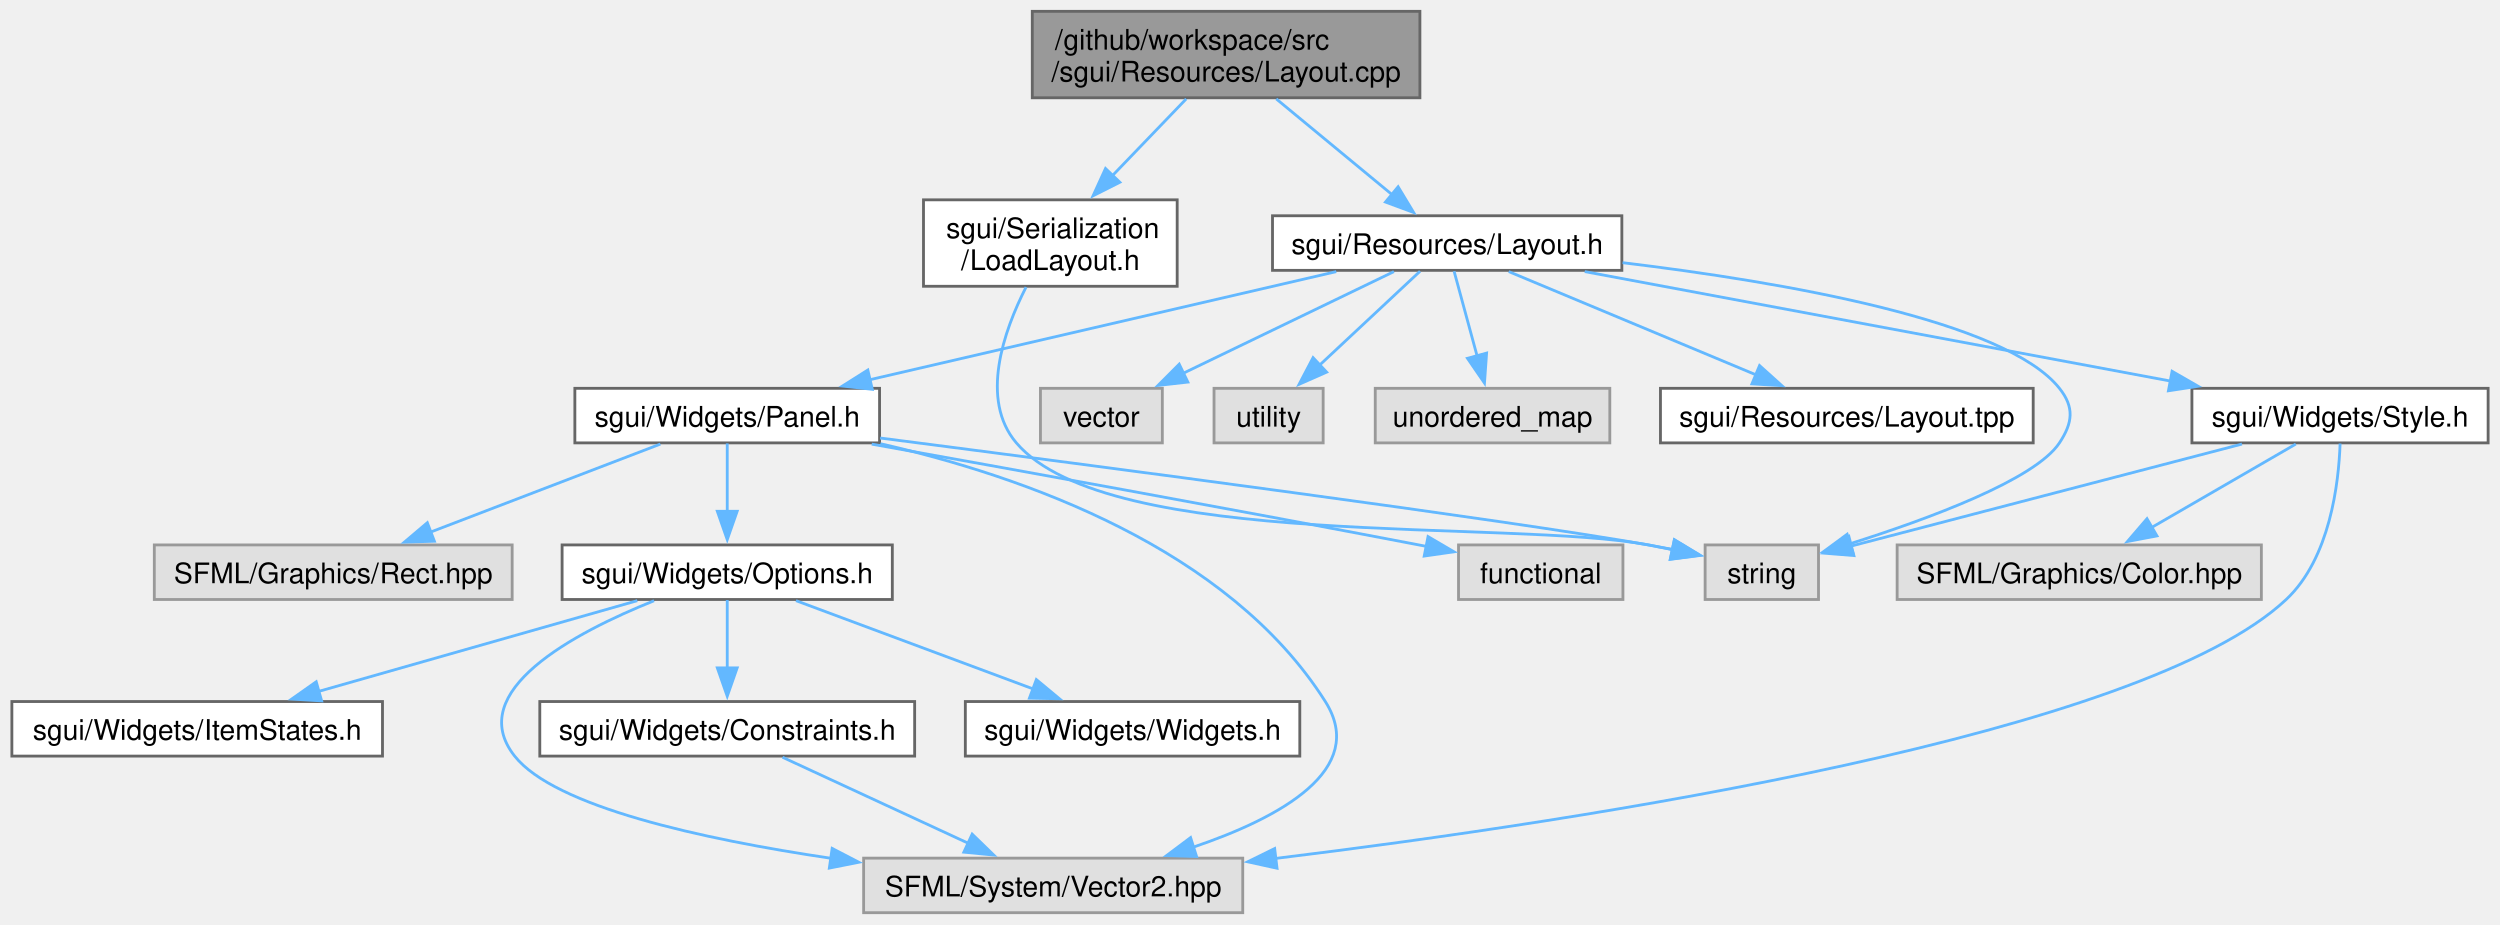
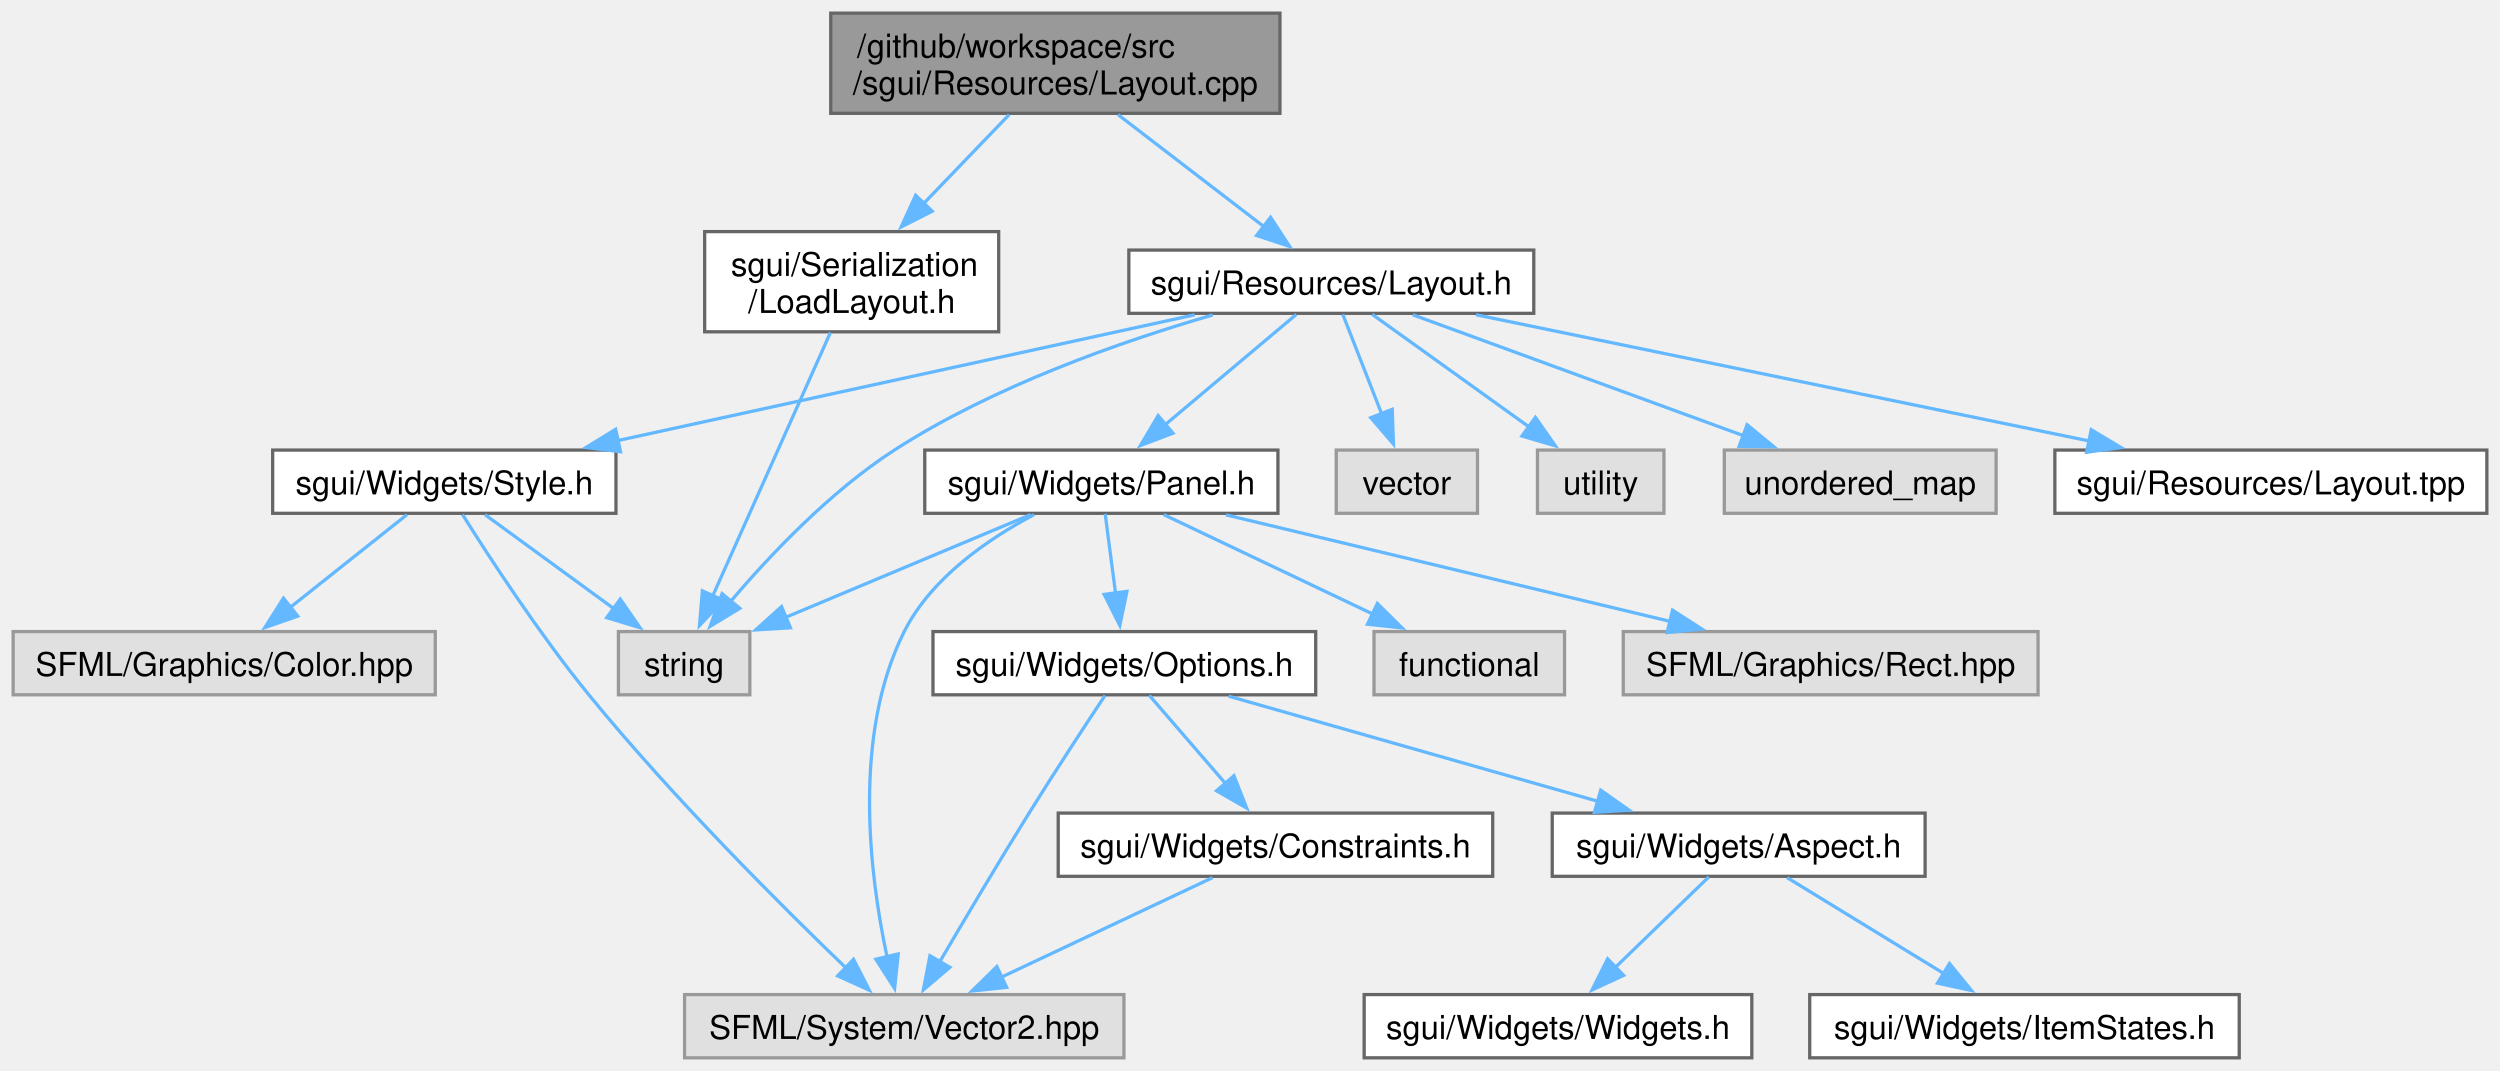
- <svg xmlns="http://www.w3.org/2000/svg" xmlns:xlink="http://www.w3.org/1999/xlink" width="882pt" height="326pt" viewBox="0.00 0.00 881.62 326.00">
+ <svg xmlns="http://www.w3.org/2000/svg" xmlns:xlink="http://www.w3.org/1999/xlink" width="761pt" height="326pt" viewBox="0.00 0.00 761.00 326.00">
  <g id="graph0" class="graph" transform="scale(1 1) rotate(0) translate(4 322)">
    <g id="Node000001" class="node">
      <g id="a_Node000001">
        <a xlink:title=" ">
-           <polygon fill="#999999" stroke="#666666" points="496.75,-318 360,-318 360,-287.5 496.75,-287.5 496.75,-318" />
-           <text text-anchor="start" x="368" y="-304.5" font-family="Helvetica,sans-Serif" font-size="10.00">/github/workspace/src</text>
-           <text text-anchor="middle" x="428.38" y="-293.25" font-family="Helvetica,sans-Serif" font-size="10.00">/sgui/Resources/Layout.cpp</text>
+           <polygon fill="#999999" stroke="#666666" points="385.62,-318 248.88,-318 248.88,-287.5 385.62,-287.5 385.62,-318" />
+           <text text-anchor="start" x="256.88" y="-304.5" font-family="Helvetica,sans-Serif" font-size="10.00">/github/workspace/src</text>
+           <text text-anchor="middle" x="317.25" y="-293.25" font-family="Helvetica,sans-Serif" font-size="10.00">/sgui/Resources/Layout.cpp</text>
        </a>
      </g>
    </g>
    <g id="Node000002" class="node">
      <g id="a_Node000002">
        <a xlink:href="_layout_8h.html" target="_top" xlink:title=" ">
-           <polygon fill="white" stroke="#666666" points="568,-245.88 444.75,-245.88 444.75,-226.62 568,-226.62 568,-245.88" />
-           <text text-anchor="middle" x="506.38" y="-232.38" font-family="Helvetica,sans-Serif" font-size="10.00">sgui/Resources/Layout.h</text>
+           <polygon fill="white" stroke="#666666" points="462.88,-245.88 339.62,-245.88 339.62,-226.62 462.88,-226.62 462.88,-245.88" />
+           <text text-anchor="middle" x="401.25" y="-232.38" font-family="Helvetica,sans-Serif" font-size="10.00">sgui/Resources/Layout.h</text>
        </a>
      </g>
    </g>
    <g id="edge1_Node000001_Node000002" class="edge">
      <g id="a_edge1_Node000001_Node000002">
        <a xlink:title=" ">
-           <path fill="none" stroke="#63b8ff" d="M446.07,-287.11C458.25,-277.04 474.43,-263.67 486.96,-253.31" />
-           <polygon fill="#63b8ff" stroke="#63b8ff" points="489.06,-256.11 494.54,-247.04 484.6,-250.71 489.06,-256.11" />
-         </a>
-       </g>
-     </g>
-     <g id="Node000018" class="node">
-       <g id="a_Node000018">
+           <path fill="none" stroke="#63b8ff" d="M336.31,-287.11C349.55,-276.94 367.19,-263.41 380.74,-253" />
+           <polygon fill="#63b8ff" stroke="#63b8ff" points="382.76,-255.86 388.56,-246.99 378.5,-250.31 382.76,-255.86" />
+         </a>
+       </g>
+     </g>
+     <g id="Node000019" class="node">
+       <g id="a_Node000019">
        <a xlink:href="_load_layout_8h.html" target="_top" xlink:title=" ">
-           <polygon fill="white" stroke="#666666" points="411.12,-251.5 321.62,-251.5 321.62,-221 411.12,-221 411.12,-251.5" />
-           <text text-anchor="start" x="329.62" y="-238" font-family="Helvetica,sans-Serif" font-size="10.00">sgui/Serialization</text>
-           <text text-anchor="middle" x="366.38" y="-226.75" font-family="Helvetica,sans-Serif" font-size="10.00">/LoadLayout.h</text>
-         </a>
-       </g>
-     </g>
-     <g id="edge22_Node000001_Node000018" class="edge">
-       <g id="a_edge22_Node000001_Node000018">
-         <a xlink:title=" ">
-           <path fill="none" stroke="#63b8ff" d="M414.31,-287.11C406.62,-279.11 396.92,-269.03 388.27,-260.03" />
-           <polygon fill="#63b8ff" stroke="#63b8ff" points="390.89,-257.7 381.44,-252.92 385.84,-262.55 390.89,-257.7" />
+           <polygon fill="white" stroke="#666666" points="300,-251.5 210.5,-251.5 210.5,-221 300,-221 300,-251.5" />
+           <text text-anchor="start" x="218.5" y="-238" font-family="Helvetica,sans-Serif" font-size="10.00">sgui/Serialization</text>
+           <text text-anchor="middle" x="255.25" y="-226.75" font-family="Helvetica,sans-Serif" font-size="10.00">/LoadLayout.h</text>
+         </a>
+       </g>
+     </g>
+     <g id="edge23_Node000001_Node000019" class="edge">
+       <g id="a_edge23_Node000001_Node000019">
+         <a xlink:title=" ">
+           <path fill="none" stroke="#63b8ff" d="M303.18,-287.11C295.49,-279.11 285.8,-269.03 277.14,-260.03" />
+           <polygon fill="#63b8ff" stroke="#63b8ff" points="279.77,-257.7 270.31,-252.92 274.72,-262.55 279.77,-257.7" />
        </a>
      </g>
    </g>
    <g id="Node000003" class="node">
      <g id="a_Node000003">
        <a xlink:title=" ">
-           <polygon fill="#e0e0e0" stroke="#999999" points="637.38,-129.75 597.38,-129.75 597.38,-110.5 637.38,-110.5 637.38,-129.75" />
-           <text text-anchor="middle" x="617.38" y="-116.25" font-family="Helvetica,sans-Serif" font-size="10.00">string</text>
+           <polygon fill="#e0e0e0" stroke="#999999" points="224.25,-129.75 184.25,-129.75 184.25,-110.5 224.25,-110.5 224.25,-129.75" />
+           <text text-anchor="middle" x="204.25" y="-116.25" font-family="Helvetica,sans-Serif" font-size="10.00">string</text>
        </a>
      </g>
    </g>
    <g id="edge2_Node000002_Node000003" class="edge">
      <g id="a_edge2_Node000002_Node000003">
        <a xlink:title=" ">
-           <path fill="none" stroke="#63b8ff" d="M568.25,-229.33C625.12,-222.46 703.4,-208.9 722.38,-185 727.7,-178.3 727.1,-172.89 722.38,-165.75 713.78,-152.76 676.09,-138.88 648.32,-130.11" />
-           <polygon fill="#63b8ff" stroke="#63b8ff" points="649.54,-126.83 638.95,-127.24 647.48,-133.52 649.54,-126.83" />
+           <path fill="none" stroke="#63b8ff" d="M365.17,-226.13C337.27,-218.04 298.43,-204.47 268.25,-185 248.74,-172.42 230.42,-153.06 218.42,-138.95" />
+           <polygon fill="#63b8ff" stroke="#63b8ff" points="221.2,-136.83 212.15,-131.34 215.8,-141.28 221.2,-136.83" />
        </a>
      </g>
    </g>
    <g id="Node000004" class="node">
      <g id="a_Node000004">
        <a xlink:title=" ">
-           <polygon fill="#e0e0e0" stroke="#999999" points="405.88,-185 362.88,-185 362.88,-165.75 405.88,-165.75 405.88,-185" />
-           <text text-anchor="middle" x="384.38" y="-171.5" font-family="Helvetica,sans-Serif" font-size="10.00">vector</text>
+           <polygon fill="#e0e0e0" stroke="#999999" points="445.75,-185 402.75,-185 402.75,-165.75 445.75,-165.75 445.75,-185" />
+           <text text-anchor="middle" x="424.25" y="-171.5" font-family="Helvetica,sans-Serif" font-size="10.00">vector</text>
        </a>
      </g>
    </g>
    <g id="edge3_Node000002_Node000004" class="edge">
      <g id="a_edge3_Node000002_Node000004">
        <a xlink:title=" ">
-           <path fill="none" stroke="#63b8ff" d="M487.58,-226.18C467.73,-216.6 436.19,-201.38 413.19,-190.28" />
-           <polygon fill="#63b8ff" stroke="#63b8ff" points="414.88,-187.21 404.35,-186.02 411.84,-193.52 414.88,-187.21" />
+           <path fill="none" stroke="#63b8ff" d="M404.74,-226.31C407.88,-218.27 412.61,-206.18 416.62,-195.91" />
+           <polygon fill="#63b8ff" stroke="#63b8ff" points="419.79,-197.4 420.17,-186.81 413.27,-194.85 419.79,-197.4" />
        </a>
      </g>
    </g>
    <g id="Node000005" class="node">
      <g id="a_Node000005">
        <a xlink:title=" ">
-           <polygon fill="#e0e0e0" stroke="#999999" points="462.62,-185 424.12,-185 424.12,-165.75 462.62,-165.75 462.62,-185" />
-           <text text-anchor="middle" x="443.38" y="-171.5" font-family="Helvetica,sans-Serif" font-size="10.00">utility</text>
+           <polygon fill="#e0e0e0" stroke="#999999" points="502.5,-185 464,-185 464,-165.75 502.5,-165.75 502.5,-185" />
+           <text text-anchor="middle" x="483.25" y="-171.5" font-family="Helvetica,sans-Serif" font-size="10.00">utility</text>
        </a>
      </g>
    </g>
    <g id="edge4_Node000002_Node000005" class="edge">
      <g id="a_edge4_Node000002_Node000005">
        <a xlink:title=" ">
-           <path fill="none" stroke="#63b8ff" d="M496.81,-226.31C487.37,-217.49 472.72,-203.8 461.15,-192.98" />
-           <polygon fill="#63b8ff" stroke="#63b8ff" points="463.84,-190.71 454.14,-186.43 459.06,-195.82 463.84,-190.71" />
+           <path fill="none" stroke="#63b8ff" d="M413.7,-226.31C426.35,-217.23 446.18,-202.99 461.44,-192.04" />
+           <polygon fill="#63b8ff" stroke="#63b8ff" points="463.37,-194.96 469.45,-186.28 459.28,-189.27 463.37,-194.96" />
        </a>
      </g>
    </g>
    <g id="Node000006" class="node">
      <g id="a_Node000006">
        <a xlink:title=" ">
-           <polygon fill="#e0e0e0" stroke="#999999" points="563.75,-185 481,-185 481,-165.75 563.75,-165.75 563.75,-185" />
-           <text text-anchor="middle" x="522.38" y="-171.5" font-family="Helvetica,sans-Serif" font-size="10.00">unordered_map</text>
+           <polygon fill="#e0e0e0" stroke="#999999" points="603.62,-185 520.88,-185 520.88,-165.75 603.62,-165.75 603.62,-185" />
+           <text text-anchor="middle" x="562.25" y="-171.5" font-family="Helvetica,sans-Serif" font-size="10.00">unordered_map</text>
        </a>
      </g>
    </g>
    <g id="edge5_Node000002_Node000006" class="edge">
      <g id="a_edge5_Node000002_Node000006">
        <a xlink:title=" ">
-           <path fill="none" stroke="#63b8ff" d="M508.81,-226.31C510.97,-218.35 514.2,-206.44 516.98,-196.24" />
-           <polygon fill="#63b8ff" stroke="#63b8ff" points="520.28,-197.43 519.53,-186.86 513.53,-195.59 520.28,-197.43" />
+           <path fill="none" stroke="#63b8ff" d="M426.05,-226.18C453,-216.33 496.28,-200.5 526.8,-189.34" />
+           <polygon fill="#63b8ff" stroke="#63b8ff" points="527.81,-192.7 536,-185.98 525.4,-186.12 527.81,-192.7" />
        </a>
      </g>
    </g>
    <g id="Node000007" class="node">
      <g id="a_Node000007">
        <a xlink:href="_style_8h.html" target="_top" xlink:title=" ">
-           <polygon fill="white" stroke="#666666" points="873.62,-185 769.12,-185 769.12,-165.75 873.62,-165.75 873.62,-185" />
-           <text text-anchor="middle" x="821.38" y="-171.5" font-family="Helvetica,sans-Serif" font-size="10.00">sgui/Widgets/Style.h</text>
+           <polygon fill="white" stroke="#666666" points="183.5,-185 79,-185 79,-165.75 183.5,-165.75 183.5,-185" />
+           <text text-anchor="middle" x="131.25" y="-171.5" font-family="Helvetica,sans-Serif" font-size="10.00">sgui/Widgets/Style.h</text>
        </a>
      </g>
    </g>
    <g id="edge6_Node000002_Node000007" class="edge">
      <g id="a_edge6_Node000002_Node000007">
        <a xlink:title=" ">
-           <path fill="none" stroke="#63b8ff" d="M554.9,-226.18C610.51,-215.79 701.67,-198.75 761.61,-187.55" />
-           <polygon fill="#63b8ff" stroke="#63b8ff" points="762.12,-191.01 771.3,-185.73 760.83,-184.13 762.12,-191.01" />
+           <path fill="none" stroke="#63b8ff" d="M359.65,-226.18C312.48,-215.89 235.47,-199.1 184.09,-187.9" />
+           <polygon fill="#63b8ff" stroke="#63b8ff" points="184.89,-184.49 174.37,-185.78 183.4,-191.33 184.89,-184.49" />
        </a>
      </g>
    </g>
    <g id="Node000010" class="node">
      <g id="a_Node000010">
        <a xlink:href="_panel_8h.html" target="_top" xlink:title=" ">
-           <polygon fill="white" stroke="#666666" points="306.12,-185 198.62,-185 198.62,-165.75 306.12,-165.75 306.12,-185" />
-           <text text-anchor="middle" x="252.38" y="-171.5" font-family="Helvetica,sans-Serif" font-size="10.00">sgui/Widgets/Panel.h</text>
+           <polygon fill="white" stroke="#666666" points="385,-185 277.5,-185 277.5,-165.75 385,-165.75 385,-185" />
+           <text text-anchor="middle" x="331.25" y="-171.5" font-family="Helvetica,sans-Serif" font-size="10.00">sgui/Widgets/Panel.h</text>
        </a>
      </g>
    </g>
    <g id="edge10_Node000002_Node000010" class="edge">
      <g id="a_edge10_Node000002_Node000010">
        <a xlink:title=" ">
-           <path fill="none" stroke="#63b8ff" d="M467.24,-226.18C423.06,-215.94 351.03,-199.24 302.69,-188.04" />
-           <polygon fill="#63b8ff" stroke="#63b8ff" points="303.56,-184.65 293.02,-185.8 301.98,-191.46 303.56,-184.65" />
-         </a>
-       </g>
-     </g>
-     <g id="Node000017" class="node">
-       <g id="a_Node000017">
+           <path fill="none" stroke="#63b8ff" d="M390.62,-226.31C380.03,-217.4 363.54,-203.53 350.62,-192.67" />
+           <polygon fill="#63b8ff" stroke="#63b8ff" points="353.05,-190.13 343.14,-186.38 348.54,-195.49 353.05,-190.13" />
+         </a>
+       </g>
+     </g>
+     <g id="Node000018" class="node">
+       <g id="a_Node000018">
        <a xlink:href="_layout_8tpp.html" target="_top" xlink:title=" ">
-           <polygon fill="white" stroke="#666666" points="713.12,-185 581.62,-185 581.62,-165.75 713.12,-165.75 713.12,-185" />
-           <text text-anchor="middle" x="647.38" y="-171.5" font-family="Helvetica,sans-Serif" font-size="10.00">sgui/Resources/Layout.tpp</text>
-         </a>
-       </g>
-     </g>
-     <g id="edge21_Node000002_Node000017" class="edge">
-       <g id="a_edge21_Node000002_Node000017">
-         <a xlink:title=" ">
-           <path fill="none" stroke="#63b8ff" d="M528.1,-226.18C551.45,-216.43 588.82,-200.83 615.5,-189.68" />
-           <polygon fill="#63b8ff" stroke="#63b8ff" points="616.58,-193.03 624.46,-185.94 613.89,-186.57 616.58,-193.03" />
+           <polygon fill="white" stroke="#666666" points="753,-185 621.5,-185 621.5,-165.75 753,-165.75 753,-185" />
+           <text text-anchor="middle" x="687.25" y="-171.5" font-family="Helvetica,sans-Serif" font-size="10.00">sgui/Resources/Layout.tpp</text>
+         </a>
+       </g>
+     </g>
+     <g id="edge22_Node000002_Node000018" class="edge">
+       <g id="a_edge22_Node000002_Node000018">
+         <a xlink:title=" ">
+           <path fill="none" stroke="#63b8ff" d="M445.31,-226.18C495.49,-215.85 577.54,-198.96 631.97,-187.76" />
+           <polygon fill="#63b8ff" stroke="#63b8ff" points="632.57,-191.21 641.66,-185.76 631.16,-184.35 632.57,-191.21" />
        </a>
      </g>
    </g>
    <g id="edge7_Node000007_Node000003" class="edge">
      <g id="a_edge7_Node000007_Node000003">
        <a xlink:title=" ">
-           <path fill="none" stroke="#63b8ff" d="M786.77,-165.34C748.03,-155.23 685.83,-138.99 648.55,-129.26" />
-           <polygon fill="#63b8ff" stroke="#63b8ff" points="649.86,-125.99 639.3,-126.85 648.09,-132.76 649.86,-125.99" />
+           <path fill="none" stroke="#63b8ff" d="M143.63,-165.34C154.4,-157.49 170.22,-145.95 183,-136.62" />
+           <polygon fill="#63b8ff" stroke="#63b8ff" points="184.81,-139.64 190.83,-130.92 180.69,-133.98 184.81,-139.64" />
        </a>
      </g>
    </g>
    <g id="Node000008" class="node">
      <g id="a_Node000008">
        <a xlink:title=" ">
-           <polygon fill="#e0e0e0" stroke="#999999" points="793.62,-129.75 665.12,-129.75 665.12,-110.5 793.62,-110.5 793.62,-129.75" />
-           <text text-anchor="middle" x="729.38" y="-116.25" font-family="Helvetica,sans-Serif" font-size="10.00">SFML/Graphics/Color.hpp</text>
+           <polygon fill="#e0e0e0" stroke="#999999" points="128.5,-129.75 0,-129.75 0,-110.5 128.5,-110.5 128.5,-129.75" />
+           <text text-anchor="middle" x="64.25" y="-116.25" font-family="Helvetica,sans-Serif" font-size="10.00">SFML/Graphics/Color.hpp</text>
        </a>
      </g>
    </g>
    <g id="edge8_Node000007_Node000008" class="edge">
      <g id="a_edge8_Node000007_Node000008">
        <a xlink:title=" ">
-           <path fill="none" stroke="#63b8ff" d="M805.77,-165.34C791.76,-157.23 770.94,-145.18 754.57,-135.71" />
-           <polygon fill="#63b8ff" stroke="#63b8ff" points="756.78,-132.94 746.37,-130.96 753.27,-139 756.78,-132.94" />
+           <path fill="none" stroke="#63b8ff" d="M119.88,-165.34C110.2,-157.65 96.05,-146.4 84.44,-137.18" />
+           <polygon fill="#63b8ff" stroke="#63b8ff" points="86.64,-134.45 76.63,-130.97 82.28,-139.93 86.64,-134.45" />
        </a>
      </g>
    </g>
    <g id="Node000009" class="node">
      <g id="a_Node000009">
        <a xlink:title=" ">
-           <polygon fill="#e0e0e0" stroke="#999999" points="434.25,-19.25 300.5,-19.25 300.5,0 434.25,0 434.25,-19.25" />
-           <text text-anchor="middle" x="367.38" y="-5.75" font-family="Helvetica,sans-Serif" font-size="10.00">SFML/System/Vector2.hpp</text>
+           <polygon fill="#e0e0e0" stroke="#999999" points="338.12,-19.25 204.38,-19.25 204.38,0 338.12,0 338.12,-19.25" />
+           <text text-anchor="middle" x="271.25" y="-5.75" font-family="Helvetica,sans-Serif" font-size="10.00">SFML/System/Vector2.hpp</text>
        </a>
      </g>
    </g>
    <g id="edge9_Node000007_Node000009" class="edge">
      <g id="a_edge9_Node000007_Node000009">
        <a xlink:title=" ">
-           <path fill="none" stroke="#63b8ff" d="M821.4,-165.52C820.92,-151.69 817.9,-125.07 802.38,-110.5 751.44,-62.7 556.46,-32.69 445.61,-19.12" />
-           <polygon fill="#63b8ff" stroke="#63b8ff" points="446.35,-15.68 436,-17.96 445.51,-22.63 446.35,-15.68" />
+           <path fill="none" stroke="#63b8ff" d="M136.79,-165.37C144.74,-152.7 160.1,-129.07 175.25,-110.5 200.57,-79.47 233.56,-46.56 253.54,-27.33" />
+           <polygon fill="#63b8ff" stroke="#63b8ff" points="255.81,-30 260.63,-20.57 250.98,-24.94 255.81,-30" />
        </a>
      </g>
    </g>
    <g id="edge11_Node000010_Node000003" class="edge">
      <g id="a_edge11_Node000010_Node000003">
        <a xlink:title=" ">
-           <path fill="none" stroke="#63b8ff" d="M306.32,-167.47C384.78,-157.35 526.54,-138.71 577.38,-129.75 580.19,-129.25 583.11,-128.7 586.03,-128.12" />
-           <polygon fill="#63b8ff" stroke="#63b8ff" points="586.53,-131.59 595.6,-126.12 585.1,-124.74 586.53,-131.59" />
+           <path fill="none" stroke="#63b8ff" d="M309.71,-165.34C289.18,-156.73 258.06,-143.69 234.95,-134" />
+           <polygon fill="#63b8ff" stroke="#63b8ff" points="236.61,-130.9 226.03,-130.26 233.9,-137.35 236.61,-130.9" />
        </a>
      </g>
    </g>
    <g id="edge13_Node000010_Node000009" class="edge">
      <g id="a_edge13_Node000010_Node000009">
        <a xlink:title=" ">
-           <path fill="none" stroke="#63b8ff" d="M306.41,-165.46C356.78,-153.97 429.12,-128.61 463.38,-74.5 478.56,-50.52 447.47,-33.51 416.72,-23.1" />
-           <polygon fill="#63b8ff" stroke="#63b8ff" points="417.96,-19.82 407.37,-20.15 415.85,-26.5 417.96,-19.82" />
+           <path fill="none" stroke="#63b8ff" d="M310.78,-165.35C296.84,-157.98 279.47,-146.11 271.25,-129.75 255.36,-98.12 260.72,-55.53 266.01,-30.78" />
+           <polygon fill="#63b8ff" stroke="#63b8ff" points="269.41,-31.63 268.32,-21.09 262.6,-30.01 269.41,-31.63" />
        </a>
      </g>
    </g>
    <g id="Node000011" class="node">
      <g id="a_Node000011">
        <a xlink:title=" ">
-           <polygon fill="#e0e0e0" stroke="#999999" points="568.38,-129.75 510.38,-129.75 510.38,-110.5 568.38,-110.5 568.38,-129.75" />
-           <text text-anchor="middle" x="539.38" y="-116.25" font-family="Helvetica,sans-Serif" font-size="10.00">functional</text>
+           <polygon fill="#e0e0e0" stroke="#999999" points="472.25,-129.75 414.25,-129.75 414.25,-110.5 472.25,-110.5 472.25,-129.75" />
+           <text text-anchor="middle" x="443.25" y="-116.25" font-family="Helvetica,sans-Serif" font-size="10.00">functional</text>
        </a>
      </g>
    </g>
    <g id="edge12_Node000010_Node000011" class="edge">
      <g id="a_edge12_Node000010_Node000011">
        <a xlink:title=" ">
-           <path fill="none" stroke="#63b8ff" d="M303.36,-165.31C352.76,-156.47 429.76,-142.52 496.38,-129.75 497.36,-129.56 498.35,-129.37 499.35,-129.18" />
-           <polygon fill="#63b8ff" stroke="#63b8ff" points="499.62,-132.69 508.76,-127.33 498.27,-125.82 499.62,-132.69" />
+           <path fill="none" stroke="#63b8ff" d="M350.25,-165.34C367.71,-157.04 393.85,-144.61 413.97,-135.04" />
+           <polygon fill="#63b8ff" stroke="#63b8ff" points="415.26,-138.31 422.79,-130.85 412.26,-131.99 415.26,-138.31" />
        </a>
      </g>
    </g>
    <g id="Node000012" class="node">
      <g id="a_Node000012">
        <a xlink:title=" ">
-           <polygon fill="#e0e0e0" stroke="#999999" points="176.5,-129.75 50.25,-129.75 50.25,-110.5 176.5,-110.5 176.5,-129.75" />
-           <text text-anchor="middle" x="113.38" y="-116.25" font-family="Helvetica,sans-Serif" font-size="10.00">SFML/Graphics/Rect.hpp</text>
+           <polygon fill="#e0e0e0" stroke="#999999" points="616.38,-129.75 490.12,-129.75 490.12,-110.5 616.38,-110.5 616.38,-129.75" />
+           <text text-anchor="middle" x="553.25" y="-116.25" font-family="Helvetica,sans-Serif" font-size="10.00">SFML/Graphics/Rect.hpp</text>
        </a>
      </g>
    </g>
    <g id="edge14_Node000010_Node000012" class="edge">
      <g id="a_edge14_Node000010_Node000012">
        <a xlink:title=" ">
-           <path fill="none" stroke="#63b8ff" d="M228.8,-165.34C206.53,-156.81 172.88,-143.92 147.65,-134.26" />
-           <polygon fill="#63b8ff" stroke="#63b8ff" points="149.07,-131.05 138.48,-130.74 146.57,-137.59 149.07,-131.05" />
+           <path fill="none" stroke="#63b8ff" d="M369.16,-165.28C406.52,-156.32 463.75,-142.59 504.48,-132.82" />
+           <polygon fill="#63b8ff" stroke="#63b8ff" points="505.12,-136.27 514.02,-130.53 503.48,-129.46 505.12,-136.27" />
        </a>
      </g>
    </g>
    <g id="Node000013" class="node">
      <g id="a_Node000013">
        <a xlink:href="_options_8h.html" target="_top" xlink:title=" ">
-           <polygon fill="white" stroke="#666666" points="310.62,-129.75 194.12,-129.75 194.12,-110.5 310.62,-110.5 310.62,-129.75" />
-           <text text-anchor="middle" x="252.38" y="-116.25" font-family="Helvetica,sans-Serif" font-size="10.00">sgui/Widgets/Options.h</text>
+           <polygon fill="white" stroke="#666666" points="396.5,-129.75 280,-129.75 280,-110.5 396.5,-110.5 396.5,-129.75" />
+           <text text-anchor="middle" x="338.25" y="-116.25" font-family="Helvetica,sans-Serif" font-size="10.00">sgui/Widgets/Options.h</text>
        </a>
      </g>
    </g>
    <g id="edge15_Node000010_Node000013" class="edge">
      <g id="a_edge15_Node000010_Node000013">
        <a xlink:title=" ">
-           <path fill="none" stroke="#63b8ff" d="M252.38,-165.58C252.38,-159.07 252.38,-149.92 252.38,-141.62" />
-           <polygon fill="#63b8ff" stroke="#63b8ff" points="255.88,-141.62 252.38,-131.62 248.88,-141.62 255.88,-141.62" />
+           <path fill="none" stroke="#63b8ff" d="M332.41,-165.58C333.27,-158.99 334.49,-149.71 335.59,-141.32" />
+           <polygon fill="#63b8ff" stroke="#63b8ff" points="339.04,-141.98 336.87,-131.61 332.1,-141.07 339.04,-141.98" />
        </a>
      </g>
    </g>
    <g id="edge16_Node000013_Node000009" class="edge">
      <g id="a_edge16_Node000013_Node000009">
        <a xlink:title=" ">
-           <path fill="none" stroke="#63b8ff" d="M226.56,-110.06C198.32,-98.73 159.32,-78.04 177.38,-55.25 191.52,-37.4 243.19,-25.99 289.08,-19.18" />
-           <polygon fill="#63b8ff" stroke="#63b8ff" points="289.39,-22.68 298.79,-17.8 288.4,-15.74 289.39,-22.68" />
+           <path fill="none" stroke="#63b8ff" d="M332.37,-110.3C326.43,-101.35 317.06,-87.05 309.25,-74.5 299.87,-59.42 289.59,-42.08 282.09,-29.28" />
+           <polygon fill="#63b8ff" stroke="#63b8ff" points="285.13,-27.55 277.07,-20.68 279.08,-31.08 285.13,-27.55" />
        </a>
      </g>
    </g>
    <g id="Node000014" class="node">
      <g id="a_Node000014">
        <a xlink:href="_constraints_8h.html" target="_top" xlink:title=" ">
-           <polygon fill="white" stroke="#666666" points="318.5,-74.5 186.25,-74.5 186.25,-55.25 318.5,-55.25 318.5,-74.5" />
-           <text text-anchor="middle" x="252.38" y="-61" font-family="Helvetica,sans-Serif" font-size="10.00">sgui/Widgets/Constraints.h</text>
+           <polygon fill="white" stroke="#666666" points="450.38,-74.5 318.12,-74.5 318.12,-55.25 450.38,-55.25 450.38,-74.5" />
+           <text text-anchor="middle" x="384.25" y="-61" font-family="Helvetica,sans-Serif" font-size="10.00">sgui/Widgets/Constraints.h</text>
        </a>
      </g>
    </g>
    <g id="edge17_Node000013_Node000014" class="edge">
      <g id="a_edge17_Node000013_Node000014">
        <a xlink:title=" ">
-           <path fill="none" stroke="#63b8ff" d="M252.38,-110.33C252.38,-103.82 252.38,-94.67 252.38,-86.37" />
-           <polygon fill="#63b8ff" stroke="#63b8ff" points="255.88,-86.37 252.38,-76.37 248.88,-86.37 255.88,-86.37" />
+           <path fill="none" stroke="#63b8ff" d="M345.85,-110.33C352.13,-103.05 361.26,-92.48 369.05,-83.48" />
+           <polygon fill="#63b8ff" stroke="#63b8ff" points="371.61,-85.86 375.5,-76 366.31,-81.28 371.61,-85.86" />
        </a>
      </g>
    </g>
    <g id="Node000015" class="node">
      <g id="a_Node000015">
-         <a xlink:href="_widgets_8h.html" target="_top" xlink:title=" ">
-           <polygon fill="white" stroke="#666666" points="454.38,-74.5 336.38,-74.5 336.38,-55.25 454.38,-55.25 454.38,-74.5" />
-           <text text-anchor="middle" x="395.38" y="-61" font-family="Helvetica,sans-Serif" font-size="10.00">sgui/Widgets/Widgets.h</text>
+         <a xlink:href="_aspect_8h.html" target="_top" xlink:title=" ">
+           <polygon fill="white" stroke="#666666" points="582,-74.5 468.5,-74.5 468.5,-55.25 582,-55.25 582,-74.5" />
+           <text text-anchor="middle" x="525.25" y="-61" font-family="Helvetica,sans-Serif" font-size="10.00">sgui/Widgets/Aspect.h</text>
        </a>
      </g>
    </g>
    <g id="edge19_Node000013_Node000015" class="edge">
      <g id="a_edge19_Node000013_Node000015">
        <a xlink:title=" ">
-           <path fill="none" stroke="#63b8ff" d="M276.63,-110.09C299.64,-101.52 334.47,-88.56 360.46,-78.88" />
-           <polygon fill="#63b8ff" stroke="#63b8ff" points="361.43,-82.25 369.58,-75.48 358.99,-75.69 361.43,-82.25" />
+           <path fill="none" stroke="#63b8ff" d="M369.97,-110.09C401,-101.26 448.46,-87.74 482.74,-77.98" />
+           <polygon fill="#63b8ff" stroke="#63b8ff" points="483.26,-81.47 491.92,-75.37 481.34,-74.74 483.26,-81.47" />
+         </a>
+       </g>
+     </g>
+     <g id="edge18_Node000014_Node000009" class="edge">
+       <g id="a_edge18_Node000014_Node000009">
+         <a xlink:title=" ">
+           <path fill="none" stroke="#63b8ff" d="M365.08,-54.84C347.47,-46.54 321.09,-34.11 300.79,-24.54" />
+           <polygon fill="#63b8ff" stroke="#63b8ff" points="302.42,-21.44 291.88,-20.35 299.44,-27.78 302.42,-21.44" />
        </a>
      </g>
    </g>
    <g id="Node000016" class="node">
      <g id="a_Node000016">
+         <a xlink:href="_widgets_8h.html" target="_top" xlink:title=" ">
+           <polygon fill="white" stroke="#666666" points="529.25,-19.25 411.25,-19.25 411.25,0 529.25,0 529.25,-19.25" />
+           <text text-anchor="middle" x="470.25" y="-5.75" font-family="Helvetica,sans-Serif" font-size="10.00">sgui/Widgets/Widgets.h</text>
+         </a>
+       </g>
+     </g>
+     <g id="edge20_Node000015_Node000016" class="edge">
+       <g id="a_edge20_Node000015_Node000016">
+         <a xlink:title=" ">
+           <path fill="none" stroke="#63b8ff" d="M516.17,-55.08C508.41,-47.57 497.04,-36.56 487.55,-27.38" />
+           <polygon fill="#63b8ff" stroke="#63b8ff" points="490.24,-25.1 480.62,-20.66 485.37,-30.13 490.24,-25.1" />
+         </a>
+       </g>
+     </g>
+     <g id="Node000017" class="node">
+       <g id="a_Node000017">
        <a xlink:href="_item_states_8h.html" target="_top" xlink:title=" ">
-           <polygon fill="white" stroke="#666666" points="130.75,-74.5 0,-74.5 0,-55.25 130.75,-55.25 130.75,-74.5" />
-           <text text-anchor="middle" x="65.38" y="-61" font-family="Helvetica,sans-Serif" font-size="10.00">sgui/Widgets/ItemStates.h</text>
-         </a>
-       </g>
-     </g>
-     <g id="edge20_Node000013_Node000016" class="edge">
-       <g id="a_edge20_Node000013_Node000016">
-         <a xlink:title=" ">
-           <path fill="none" stroke="#63b8ff" d="M220.65,-110.09C189.62,-101.26 142.17,-87.74 107.88,-77.98" />
-           <polygon fill="#63b8ff" stroke="#63b8ff" points="109.28,-74.74 98.71,-75.37 107.37,-81.47 109.28,-74.74" />
-         </a>
-       </g>
-     </g>
-     <g id="edge18_Node000014_Node000009" class="edge">
-       <g id="a_edge18_Node000014_Node000009">
-         <a xlink:title=" ">
-           <path fill="none" stroke="#63b8ff" d="M271.88,-54.84C289.89,-46.5 316.9,-34 337.6,-24.41" />
-           <polygon fill="#63b8ff" stroke="#63b8ff" points="338.79,-27.72 346.4,-20.34 335.85,-21.36 338.79,-27.72" />
-         </a>
-       </g>
-     </g>
-     <g id="edge23_Node000018_Node000003" class="edge">
-       <g id="a_edge23_Node000018_Node000003">
-         <a xlink:title=" ">
-           <path fill="none" stroke="#63b8ff" d="M357.8,-220.7C349.94,-205.26 341.36,-181.04 354.38,-165.75 386.92,-127.53 528.05,-139.04 577.38,-129.75 580.18,-129.22 583.1,-128.64 586.02,-128.05" />
-           <polygon fill="#63b8ff" stroke="#63b8ff" points="586.52,-131.52 595.59,-126.03 585.08,-124.67 586.52,-131.52" />
+           <polygon fill="white" stroke="#666666" points="677.62,-19.25 546.88,-19.25 546.88,0 677.62,0 677.62,-19.25" />
+           <text text-anchor="middle" x="612.25" y="-5.75" font-family="Helvetica,sans-Serif" font-size="10.00">sgui/Widgets/ItemStates.h</text>
+         </a>
+       </g>
+     </g>
+     <g id="edge21_Node000015_Node000017" class="edge">
+       <g id="a_edge21_Node000015_Node000017">
+         <a xlink:title=" ">
+           <path fill="none" stroke="#63b8ff" d="M540.01,-54.84C553.13,-46.81 572.57,-34.91 587.98,-25.48" />
+           <polygon fill="#63b8ff" stroke="#63b8ff" points="589.43,-28.7 596.13,-20.49 585.77,-22.73 589.43,-28.7" />
+         </a>
+       </g>
+     </g>
+     <g id="edge24_Node000019_Node000003" class="edge">
+       <g id="a_edge24_Node000019_Node000003">
+         <a xlink:title=" ">
+           <path fill="none" stroke="#63b8ff" d="M248.79,-220.8C239.71,-200.47 223.13,-163.38 212.96,-140.62" />
+           <polygon fill="#63b8ff" stroke="#63b8ff" points="216.2,-139.28 208.92,-131.58 209.81,-142.14 216.2,-139.28" />
        </a>
      </g>
    </g>
  </g>
</svg>
